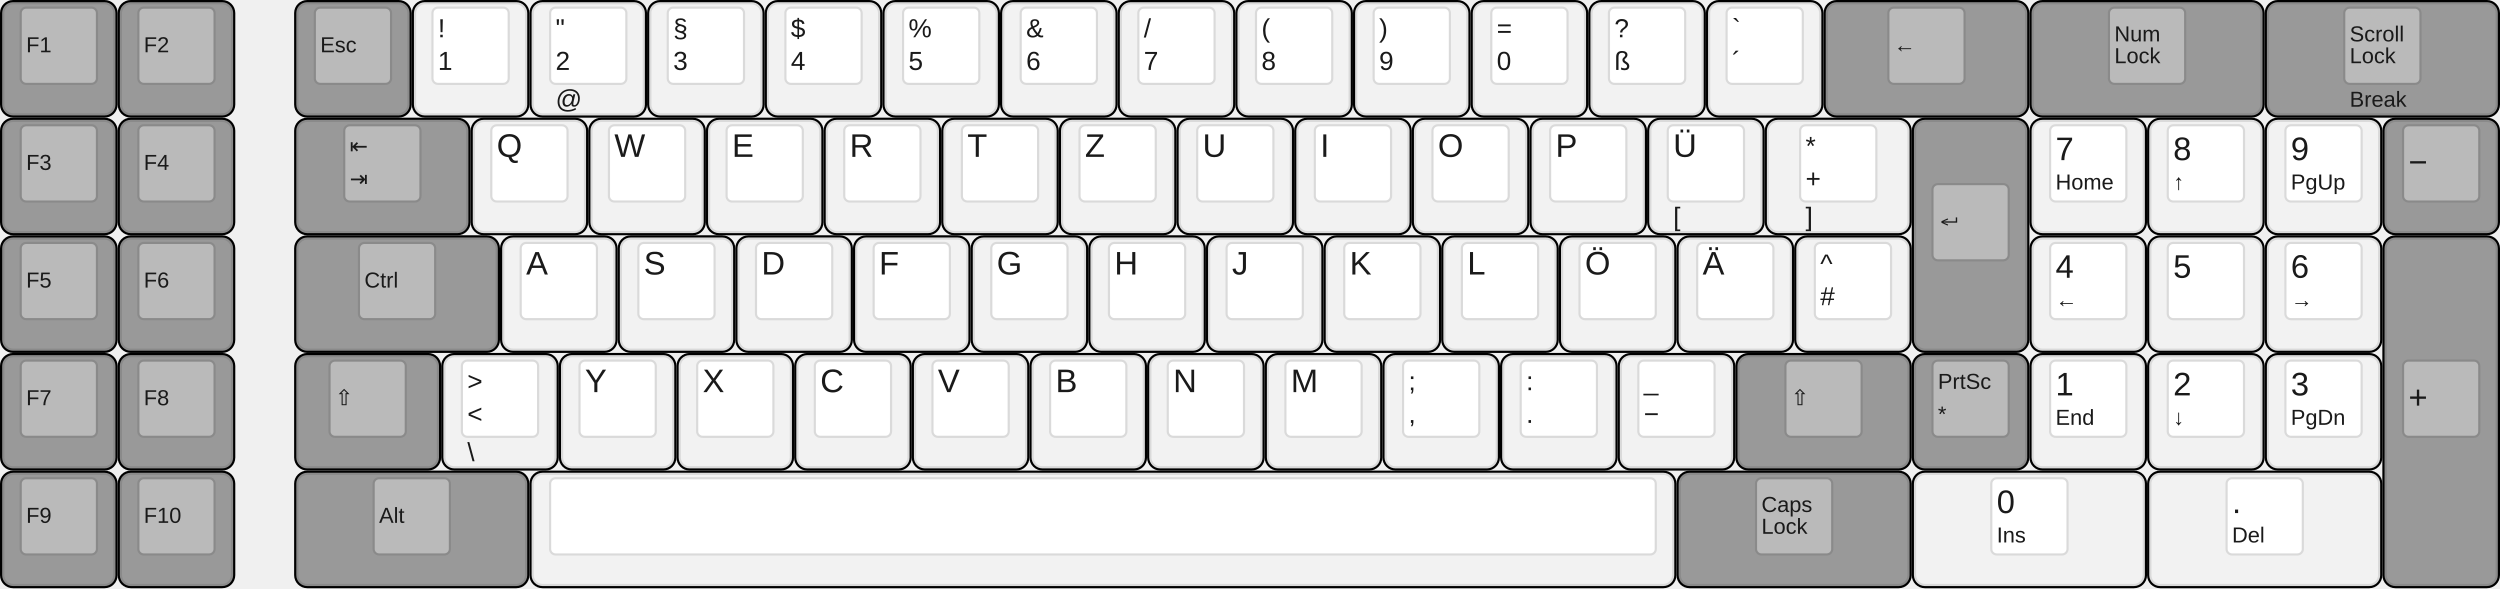
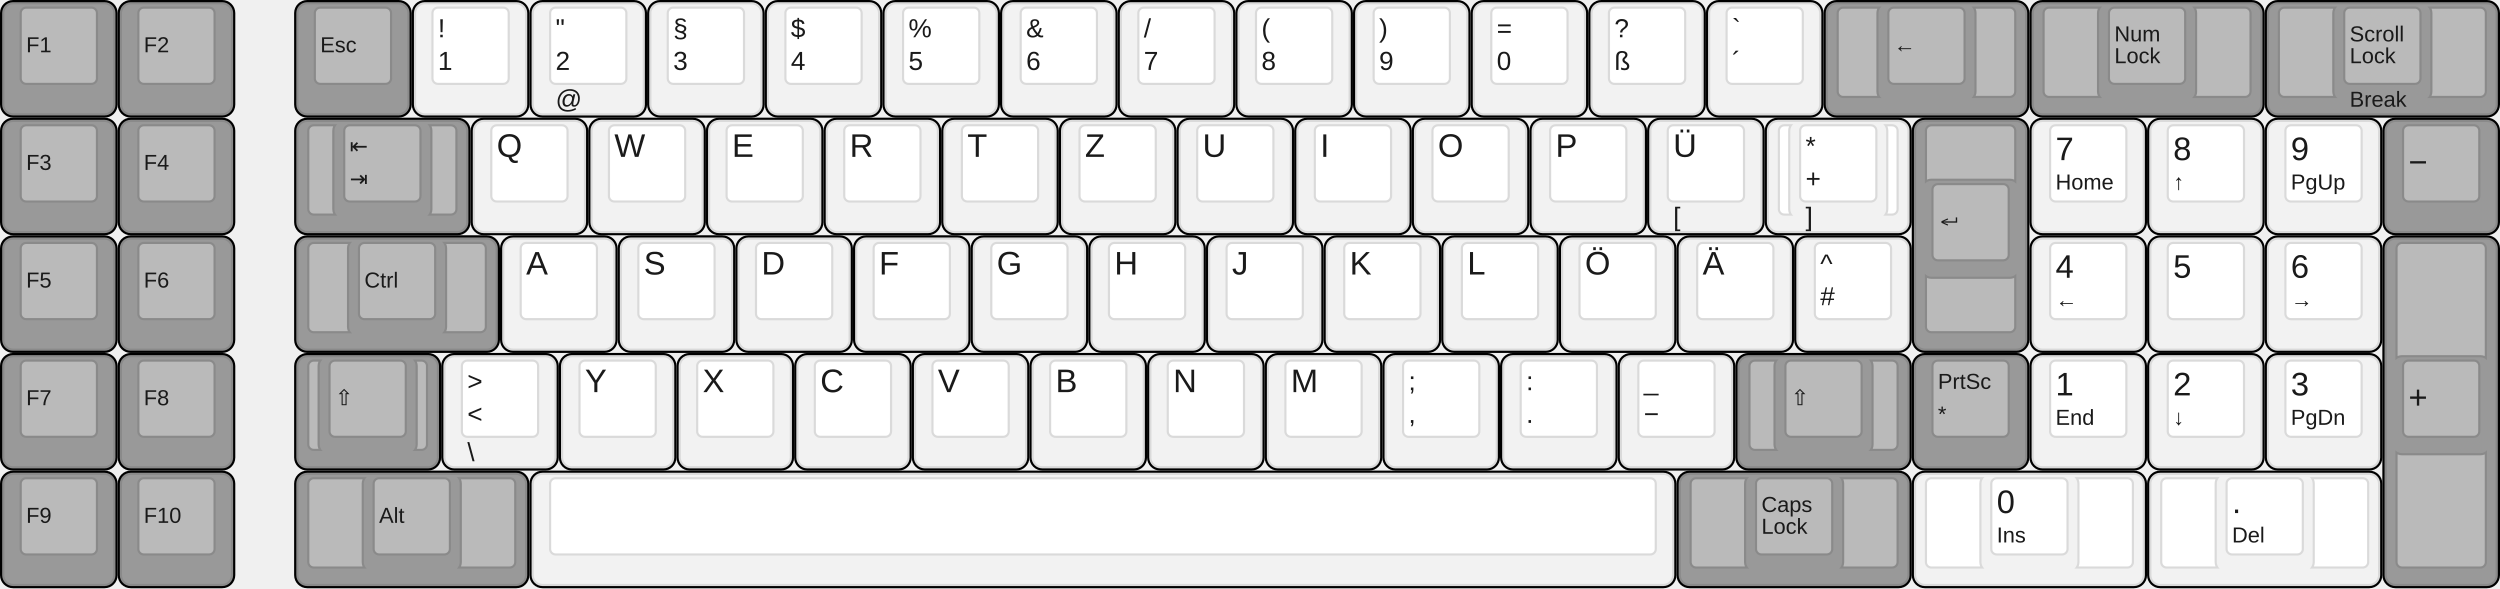
<svg xmlns="http://www.w3.org/2000/svg" xmlns:xlink="http://www.w3.org/1999/xlink" version="1.1" width="1147.5" height="270" viewBox="0 -270 1147.5 270">
  <defs>
    <g id="shape0">
      <path d="M 6 -54 C 2.686 -54 0 -51.314 0 -48 L 0 -6 C 0 -2.686 2.686 0 6 0 L 48 0 C 51.314 0 54 -2.686 54 -6 L 54 -48 C 54 -51.314 51.314 -54 48 -54 Z" fill="#000000" />
      <path d="M 6 -53 C 3.239 -53 1 -50.761 1 -48 L 1 -6 C 1 -3.239 3.239 -1 6 -1 L 48 -1 C 50.761 -1 53 -3.239 53 -6 L 53 -48 C 53 -50.761 50.761 -53 48 -53 Z" fill="#8a8a8a" />
      <path d="M 6 -52 C 3.791 -52 2 -50.209 2 -48 L 2 -6 C 2 -3.791 3.791 -2 6 -2 L 48 -2 C 50.209 -2 52 -3.791 52 -6 L 52 -48 C 52 -50.209 50.209 -52 48 -52 Z" fill="#999999" />
      <path d="M 12 -51 C 10.343 -51 9 -49.657 9 -48 L 9 -18 C 9 -16.343 10.343 -15 12 -15 L 42 -15 C 43.657 -15 45 -16.343 45 -18 L 45 -48 C 45 -49.657 43.657 -51 42 -51 Z" fill="#8a8a8a" />
      <path d="M 12 -50 C 10.895 -50 10 -49.105 10 -48 L 10 -18 C 10 -16.895 10.895 -16 12 -16 L 42 -16 C 43.105 -16 44 -16.895 44 -18 L 44 -48 C 44 -49.105 43.105 -50 42 -50 Z" fill="#bababa" />
    </g>
    <g id="shape1">
      <path d="M 6 -54 C 2.686 -54 0 -51.314 0 -48 L 0 -6 C 0 -2.686 2.686 0 6 0 L 102 0 C 105.314 0 108 -2.686 108 -6 L 108 -48 C 108 -51.314 105.314 -54 102 -54 Z" fill="#000000" />
      <path d="M 6 -53 C 3.239 -53 1 -50.761 1 -48 L 1 -6 C 1 -3.239 3.239 -1 6 -1 L 102 -1 C 104.761 -1 107 -3.239 107 -6 L 107 -48 C 107 -50.761 104.761 -53 102 -53 Z" fill="#8a8a8a" />
      <path d="M 6 -52 C 3.791 -52 2 -50.209 2 -48 L 2 -6 C 2 -3.791 3.791 -2 6 -2 L 102 -2 C 104.209 -2 106 -3.791 106 -6 L 106 -48 C 106 -50.209 104.209 -52 102 -52 Z" fill="#999999" />
-       <path d="M 39 -51 C 37.343 -51 36 -49.657 36 -48 L 36 -18 C 36 -16.343 37.343 -15 39 -15 L 69 -15 C 70.657 -15 72 -16.343 72 -18 L 72 -48 C 72 -49.657 70.657 -51 69 -51 Z" fill="#8a8a8a" />
-       <path d="M 39 -50 C 37.895 -50 37 -49.105 37 -48 L 37 -18 C 37 -16.895 37.895 -16 39 -16 L 69 -16 C 70.105 -16 71 -16.895 71 -18 L 71 -48 C 71 -49.105 70.105 -50 69 -50 Z" fill="#bababa" />
+       <path d="M 39 -51 C 37.343 -51 36 -49.657 36 -48 L 36 -18 C 36 -16.343 37.343 -15 39 -15 L 69 -15 C 70.657 -15 72 -16.343 72 -18 L 72 -48 C 72 -49.657 70.657 -51 69 -51 Z M 9 -51 C 7.343 -51 6 -49.657 6 -48 L 6 -12 C 6 -10.343 7.343 -9 9 -9 L 33.354 -9 C 32.524 -9.733 32 -10.805 32 -12 L 32 -48 C 32 -49.195 32.524 -50.267 33.354 -51 Z M 74.646 -51 C 75.476 -50.267 76 -49.195 76 -48 L 76 -12 C 76 -10.805 75.476 -9.733 74.646 -9 L 99 -9 C 100.657 -9 102 -10.343 102 -12 L 102 -48 C 102 -49.657 100.657 -51 99 -51 Z" fill="#8a8a8a" />
+       <path d="M 39 -50 C 37.895 -50 37 -49.105 37 -48 L 37 -18 C 37 -16.895 37.895 -16 39 -16 L 69 -16 C 70.105 -16 71 -16.895 71 -18 L 71 -48 C 71 -49.105 70.105 -50 69 -50 Z M 9 -50 C 7.895 -50 7 -49.105 7 -48 L 7 -12 C 7 -10.895 7.895 -10 9 -10 L 31.416 -10 C 31.148 -10.612 31 -11.289 31 -12 L 31 -48 C 31 -48.711 31.148 -49.388 31.416 -50 Z M 76.584 -50 C 76.852 -49.388 77 -48.711 77 -48 L 77 -12 C 77 -11.289 76.852 -10.612 76.584 -10 L 99 -10 C 100.105 -10 101 -10.895 101 -12 L 101 -48 C 101 -49.105 100.105 -50 99 -50 Z" fill="#bababa" />
    </g>
    <g id="shape2">
      <path d="M 6 -54 C 2.686 -54 0 -51.314 0 -48 L 0 -6 C 0 -2.686 2.686 0 6 0 L 520.5 0 C 523.814 0 526.5 -2.686 526.5 -6 L 526.5 -48 C 526.5 -51.314 523.814 -54 520.5 -54 Z" fill="#000000" />
      <path d="M 6 -53 C 3.239 -53 1 -50.761 1 -48 L 1 -6 C 1 -3.239 3.239 -1 6 -1 L 520.5 -1 C 523.261 -1 525.5 -3.239 525.5 -6 L 525.5 -48 C 525.5 -50.761 523.261 -53 520.5 -53 Z" fill="#dadada" />
      <path d="M 6 -52 C 3.791 -52 2 -50.209 2 -48 L 2 -6 C 2 -3.791 3.791 -2 6 -2 L 520.5 -2 C 522.709 -2 524.5 -3.791 524.5 -6 L 524.5 -48 C 524.5 -50.209 522.709 -52 520.5 -52 Z" fill="#f2f2f2" />
      <path d="M 12 -51 C 10.343 -51 9 -49.657 9 -48 L 9 -18 C 9 -16.343 10.343 -15 12 -15 L 514.5 -15 C 516.157 -15 517.5 -16.343 517.5 -18 L 517.5 -48 C 517.5 -49.657 516.157 -51 514.5 -51 Z" fill="#dadada" />
      <path d="M 12 -50 C 10.895 -50 10 -49.105 10 -48 L 10 -18 C 10 -16.895 10.895 -16 12 -16 L 514.5 -16 C 515.605 -16 516.5 -16.895 516.5 -18 L 516.5 -48 C 516.5 -49.105 515.605 -50 514.5 -50 Z" fill="#ffffff" />
    </g>
    <g id="shape3">
      <path d="M 6 -54 C 2.686 -54 0 -51.314 0 -48 L 0 -6 C 0 -2.686 2.686 0 6 0 L 102 0 C 105.314 0 108 -2.686 108 -6 L 108 -48 C 108 -51.314 105.314 -54 102 -54 Z" fill="#000000" />
      <path d="M 6 -53 C 3.239 -53 1 -50.761 1 -48 L 1 -6 C 1 -3.239 3.239 -1 6 -1 L 102 -1 C 104.761 -1 107 -3.239 107 -6 L 107 -48 C 107 -50.761 104.761 -53 102 -53 Z" fill="#dadada" />
      <path d="M 6 -52 C 3.791 -52 2 -50.209 2 -48 L 2 -6 C 2 -3.791 3.791 -2 6 -2 L 102 -2 C 104.209 -2 106 -3.791 106 -6 L 106 -48 C 106 -50.209 104.209 -52 102 -52 Z" fill="#f2f2f2" />
-       <path d="M 39 -51 C 37.343 -51 36 -49.657 36 -48 L 36 -18 C 36 -16.343 37.343 -15 39 -15 L 69 -15 C 70.657 -15 72 -16.343 72 -18 L 72 -48 C 72 -49.657 70.657 -51 69 -51 Z" fill="#dadada" />
-       <path d="M 39 -50 C 37.895 -50 37 -49.105 37 -48 L 37 -18 C 37 -16.895 37.895 -16 39 -16 L 69 -16 C 70.105 -16 71 -16.895 71 -18 L 71 -48 C 71 -49.105 70.105 -50 69 -50 Z" fill="#ffffff" />
+       <path d="M 39 -51 C 37.343 -51 36 -49.657 36 -48 L 36 -18 C 36 -16.343 37.343 -15 39 -15 L 69 -15 C 70.657 -15 72 -16.343 72 -18 L 72 -48 C 72 -49.657 70.657 -51 69 -51 Z M 9 -51 C 7.343 -51 6 -49.657 6 -48 L 6 -12 C 6 -10.343 7.343 -9 9 -9 L 33.354 -9 C 32.524 -9.733 32 -10.805 32 -12 L 32 -48 C 32 -49.195 32.524 -50.267 33.354 -51 Z M 74.646 -51 C 75.476 -50.267 76 -49.195 76 -48 L 76 -12 C 76 -10.805 75.476 -9.733 74.646 -9 L 99 -9 C 100.657 -9 102 -10.343 102 -12 L 102 -48 C 102 -49.657 100.657 -51 99 -51 Z" fill="#dadada" />
+       <path d="M 39 -50 C 37.895 -50 37 -49.105 37 -48 L 37 -18 C 37 -16.895 37.895 -16 39 -16 L 69 -16 C 70.105 -16 71 -16.895 71 -18 L 71 -48 C 71 -49.105 70.105 -50 69 -50 Z M 9 -50 C 7.895 -50 7 -49.105 7 -48 L 7 -12 C 7 -10.895 7.895 -10 9 -10 L 31.416 -10 C 31.148 -10.612 31 -11.289 31 -12 L 31 -48 C 31 -48.711 31.148 -49.388 31.416 -50 Z M 76.584 -50 C 76.852 -49.388 77 -48.711 77 -48 L 77 -12 C 77 -11.289 76.852 -10.612 76.584 -10 L 99 -10 C 100.105 -10 101 -10.895 101 -12 L 101 -48 C 101 -49.105 100.105 -50 99 -50 Z" fill="#ffffff" />
    </g>
    <g id="shape4">
      <path d="M 6 -162 C 2.686 -162 0 -159.314 0 -156 L 0 -6 C 0 -2.686 2.686 0 6 0 L 48 0 C 51.314 0 54 -2.686 54 -6 L 54 -156 C 54 -159.314 51.314 -162 48 -162 Z" fill="#000000" />
      <path d="M 6 -161 C 3.239 -161 1 -158.761 1 -156 L 1 -6 C 1 -3.239 3.239 -1 6 -1 L 48 -1 C 50.761 -1 53 -3.239 53 -6 L 53 -156 C 53 -158.761 50.761 -161 48 -161 Z" fill="#8a8a8a" />
      <path d="M 6 -160 C 3.791 -160 2 -158.209 2 -156 L 2 -6 C 2 -3.791 3.791 -2 6 -2 L 48 -2 C 50.209 -2 52 -3.791 52 -6 L 52 -156 C 52 -158.209 50.209 -160 48 -160 Z" fill="#999999" />
-       <path d="M 12 -105 C 10.343 -105 9 -103.657 9 -102 L 9 -72 C 9 -70.343 10.343 -69 12 -69 L 42 -69 C 43.657 -69 45 -70.343 45 -72 L 45 -102 C 45 -103.657 43.657 -105 42 -105 Z" fill="#8a8a8a" />
-       <path d="M 12 -104 C 10.895 -104 10 -103.105 10 -102 L 10 -72 C 10 -70.895 10.895 -70 12 -70 L 42 -70 C 43.105 -70 44 -70.895 44 -72 L 44 -102 C 44 -103.105 43.105 -104 42 -104 Z" fill="#bababa" />
+       <path d="M 9 -159 C 7.343 -159 6 -157.657 6 -156 L 6 -104.646 L 6 -104.646 C 6.733 -105.476 7.805 -106 9 -106 L 45 -106 C 46.195 -106 47.267 -105.476 48 -104.646 L 48 -104.646 L 48 -156 C 48 -157.657 46.657 -159 45 -159 Z M 6 -104.646 L 6 -104.646 C 6 -104.646 6 -104.646 6 -104.646 L 6 -104.646 L 6 -104.646 Z M 12 -105 C 10.343 -105 9 -103.657 9 -102 L 9 -72 C 9 -70.343 10.343 -69 12 -69 L 42 -69 C 43.657 -69 45 -70.343 45 -72 L 45 -102 C 45 -103.657 43.657 -105 42 -105 Z M 6 -63.354 L 6 -12 C 6 -10.343 7.343 -9 9 -9 L 45 -9 C 46.657 -9 48 -10.343 48 -12 L 48 -63.354 L 48 -63.354 C 47.267 -62.524 46.195 -62 45 -62 L 9 -62 C 7.805 -62 6.733 -62.524 6 -63.354 Z" fill="#8a8a8a" />
+       <path d="M 9 -158 C 7.895 -158 7 -157.105 7 -156 L 7 -106.584 L 7 -106.584 C 7.612 -106.852 8.289 -107 9 -107 L 45 -107 C 45.711 -107 46.388 -106.852 47 -106.584 L 47 -106.584 L 47 -156 C 47 -157.105 46.105 -158 45 -158 Z M 7 -106.584 L 7 -106.584 C 7 -106.584 7 -106.584 7 -106.584 L 7 -106.584 L 7 -106.584 Z M 12 -104 C 10.895 -104 10 -103.105 10 -102 L 10 -72 C 10 -70.895 10.895 -70 12 -70 L 42 -70 C 43.105 -70 44 -70.895 44 -72 L 44 -102 C 44 -103.105 43.105 -104 42 -104 Z M 7 -61.416 L 7 -12 C 7 -10.895 7.895 -10 9 -10 L 45 -10 C 46.105 -10 47 -10.895 47 -12 L 47 -61.416 L 47 -61.416 C 46.388 -61.148 45.711 -61 45 -61 L 9 -61 C 8.289 -61 7.612 -61.148 7 -61.416 Z" fill="#bababa" />
    </g>
    <g id="shape5">
      <path d="M 6 -54 C 2.686 -54 0 -51.314 0 -48 L 0 -6 C 0 -2.686 2.686 0 6 0 L 61.5 0 C 64.814 0 67.5 -2.686 67.5 -6 L 67.5 -48 C 67.5 -51.314 64.814 -54 61.5 -54 Z" fill="#000000" />
      <path d="M 6 -53 C 3.239 -53 1 -50.761 1 -48 L 1 -6 C 1 -3.239 3.239 -1 6 -1 L 61.5 -1 C 64.261 -1 66.5 -3.239 66.5 -6 L 66.5 -48 C 66.5 -50.761 64.261 -53 61.5 -53 Z" fill="#8a8a8a" />
      <path d="M 6 -52 C 3.791 -52 2 -50.209 2 -48 L 2 -6 C 2 -3.791 3.791 -2 6 -2 L 61.5 -2 C 63.709 -2 65.5 -3.791 65.5 -6 L 65.5 -48 C 65.5 -50.209 63.709 -52 61.5 -52 Z" fill="#999999" />
-       <path d="M 18.75 -51 C 17.093 -51 15.75 -49.657 15.75 -48 L 15.75 -18 C 15.75 -16.343 17.093 -15 18.75 -15 L 48.75 -15 C 50.407 -15 51.75 -16.343 51.75 -18 L 51.75 -48 C 51.75 -49.657 50.407 -51 48.75 -51 Z" fill="#8a8a8a" />
-       <path d="M 18.75 -50 C 17.645 -50 16.75 -49.105 16.75 -48 L 16.75 -18 C 16.75 -16.895 17.645 -16 18.75 -16 L 48.75 -16 C 49.855 -16 50.75 -16.895 50.75 -18 L 50.75 -48 C 50.75 -49.105 49.855 -50 48.75 -50 Z" fill="#bababa" />
+       <path d="M 18.75 -51 C 17.093 -51 15.75 -49.657 15.75 -48 L 15.75 -18 C 15.75 -16.343 17.093 -15 18.75 -15 L 48.75 -15 C 50.407 -15 51.75 -16.343 51.75 -18 L 51.75 -48 C 51.75 -49.657 50.407 -51 48.75 -51 Z M 9 -51 C 7.343 -51 6 -49.657 6 -48 L 6 -12 C 6 -10.343 7.343 -9 9 -9 L 13.104 -9 C 12.274 -9.733 11.75 -10.805 11.75 -12 L 11.75 -48 C 11.75 -49.195 12.274 -50.267 13.104 -51 Z M 54.396 -51 C 55.226 -50.267 55.75 -49.195 55.75 -48 L 55.75 -12 C 55.75 -10.805 55.226 -9.733 54.396 -9 L 58.5 -9 C 60.157 -9 61.5 -10.343 61.5 -12 L 61.5 -48 C 61.5 -49.657 60.157 -51 58.5 -51 Z" fill="#8a8a8a" />
+       <path d="M 18.75 -50 C 17.645 -50 16.75 -49.105 16.75 -48 L 16.75 -18 C 16.75 -16.895 17.645 -16 18.75 -16 L 48.75 -16 C 49.855 -16 50.75 -16.895 50.75 -18 L 50.75 -48 C 50.75 -49.105 49.855 -50 48.75 -50 Z M 9 -50 C 7.895 -50 7 -49.105 7 -48 L 7 -12 C 7 -10.895 7.895 -10 9 -10 L 11.166 -10 C 10.898 -10.612 10.75 -11.289 10.75 -12 L 10.75 -48 C 10.75 -48.711 10.898 -49.388 11.166 -50 Z M 56.334 -50 C 56.602 -49.388 56.75 -48.711 56.75 -48 L 56.75 -12 C 56.75 -11.289 56.602 -10.612 56.334 -10 L 58.5 -10 C 59.605 -10 60.5 -10.895 60.5 -12 L 60.5 -48 C 60.5 -49.105 59.605 -50 58.5 -50 Z" fill="#bababa" />
    </g>
    <g id="shape6">
      <path d="M 6 -54 C 2.686 -54 0 -51.314 0 -48 L 0 -6 C 0 -2.686 2.686 0 6 0 L 48 0 C 51.314 0 54 -2.686 54 -6 L 54 -48 C 54 -51.314 51.314 -54 48 -54 Z" fill="#000000" />
      <path d="M 6 -53 C 3.239 -53 1 -50.761 1 -48 L 1 -6 C 1 -3.239 3.239 -1 6 -1 L 48 -1 C 50.761 -1 53 -3.239 53 -6 L 53 -48 C 53 -50.761 50.761 -53 48 -53 Z" fill="#dadada" />
      <path d="M 6 -52 C 3.791 -52 2 -50.209 2 -48 L 2 -6 C 2 -3.791 3.791 -2 6 -2 L 48 -2 C 50.209 -2 52 -3.791 52 -6 L 52 -48 C 52 -50.209 50.209 -52 48 -52 Z" fill="#f2f2f2" />
      <path d="M 12 -51 C 10.343 -51 9 -49.657 9 -48 L 9 -18 C 9 -16.343 10.343 -15 12 -15 L 42 -15 C 43.657 -15 45 -16.343 45 -18 L 45 -48 C 45 -49.657 43.657 -51 42 -51 Z" fill="#dadada" />
      <path d="M 12 -50 C 10.895 -50 10 -49.105 10 -48 L 10 -18 C 10 -16.895 10.895 -16 12 -16 L 42 -16 C 43.105 -16 44 -16.895 44 -18 L 44 -48 C 44 -49.105 43.105 -50 42 -50 Z" fill="#ffffff" />
    </g>
    <g id="shape7">
      <path d="M 6 -54 C 2.686 -54 0 -51.314 0 -48 L 0 -6 C 0 -2.686 2.686 0 6 0 L 75 0 C 78.314 0 81 -2.686 81 -6 L 81 -48 C 81 -51.314 78.314 -54 75 -54 Z" fill="#000000" />
      <path d="M 6 -53 C 3.239 -53 1 -50.761 1 -48 L 1 -6 C 1 -3.239 3.239 -1 6 -1 L 75 -1 C 77.761 -1 80 -3.239 80 -6 L 80 -48 C 80 -50.761 77.761 -53 75 -53 Z" fill="#8a8a8a" />
      <path d="M 6 -52 C 3.791 -52 2 -50.209 2 -48 L 2 -6 C 2 -3.791 3.791 -2 6 -2 L 75 -2 C 77.209 -2 79 -3.791 79 -6 L 79 -48 C 79 -50.209 77.209 -52 75 -52 Z" fill="#999999" />
-       <path d="M 25.5 -51 C 23.843 -51 22.5 -49.657 22.5 -48 L 22.5 -18 C 22.5 -16.343 23.843 -15 25.5 -15 L 55.5 -15 C 57.157 -15 58.5 -16.343 58.5 -18 L 58.5 -48 C 58.5 -49.657 57.157 -51 55.5 -51 Z" fill="#8a8a8a" />
-       <path d="M 25.5 -50 C 24.395 -50 23.5 -49.105 23.5 -48 L 23.5 -18 C 23.5 -16.895 24.395 -16 25.5 -16 L 55.5 -16 C 56.605 -16 57.5 -16.895 57.5 -18 L 57.5 -48 C 57.5 -49.105 56.605 -50 55.5 -50 Z" fill="#bababa" />
+       <path d="M 25.5 -51 C 23.843 -51 22.5 -49.657 22.5 -48 L 22.5 -18 C 22.5 -16.343 23.843 -15 25.5 -15 L 55.5 -15 C 57.157 -15 58.5 -16.343 58.5 -18 L 58.5 -48 C 58.5 -49.657 57.157 -51 55.5 -51 Z M 9 -51 C 7.343 -51 6 -49.657 6 -48 L 6 -12 C 6 -10.343 7.343 -9 9 -9 L 19.854 -9 C 19.024 -9.733 18.5 -10.805 18.5 -12 L 18.5 -48 C 18.5 -49.195 19.024 -50.267 19.854 -51 Z M 61.146 -51 C 61.976 -50.267 62.5 -49.195 62.5 -48 L 62.5 -12 C 62.5 -10.805 61.976 -9.733 61.146 -9 L 72 -9 C 73.657 -9 75 -10.343 75 -12 L 75 -48 C 75 -49.657 73.657 -51 72 -51 Z" fill="#8a8a8a" />
+       <path d="M 25.5 -50 C 24.395 -50 23.5 -49.105 23.5 -48 L 23.5 -18 C 23.5 -16.895 24.395 -16 25.5 -16 L 55.5 -16 C 56.605 -16 57.5 -16.895 57.5 -18 L 57.5 -48 C 57.5 -49.105 56.605 -50 55.5 -50 Z M 9 -50 C 7.895 -50 7 -49.105 7 -48 L 7 -12 C 7 -10.895 7.895 -10 9 -10 L 17.916 -10 C 17.648 -10.612 17.5 -11.289 17.5 -12 L 17.5 -48 C 17.5 -48.711 17.648 -49.388 17.916 -50 Z M 63.084 -50 C 63.352 -49.388 63.5 -48.711 63.5 -48 L 63.5 -12 C 63.5 -11.289 63.352 -10.612 63.084 -10 L 72 -10 C 73.105 -10 74 -10.895 74 -12 L 74 -48 C 74 -49.105 73.105 -50 72 -50 Z" fill="#bababa" />
    </g>
    <g id="shape8">
      <path d="M 6 -54 C 2.686 -54 0 -51.314 0 -48 L 0 -6 C 0 -2.686 2.686 0 6 0 L 88.5 0 C 91.814 0 94.5 -2.686 94.5 -6 L 94.5 -48 C 94.5 -51.314 91.814 -54 88.5 -54 Z" fill="#000000" />
      <path d="M 6 -53 C 3.239 -53 1 -50.761 1 -48 L 1 -6 C 1 -3.239 3.239 -1 6 -1 L 88.5 -1 C 91.261 -1 93.5 -3.239 93.5 -6 L 93.5 -48 C 93.5 -50.761 91.261 -53 88.5 -53 Z" fill="#8a8a8a" />
      <path d="M 6 -52 C 3.791 -52 2 -50.209 2 -48 L 2 -6 C 2 -3.791 3.791 -2 6 -2 L 88.5 -2 C 90.709 -2 92.5 -3.791 92.5 -6 L 92.5 -48 C 92.5 -50.209 90.709 -52 88.5 -52 Z" fill="#999999" />
-       <path d="M 32.25 -51 C 30.593 -51 29.25 -49.657 29.25 -48 L 29.25 -18 C 29.25 -16.343 30.593 -15 32.25 -15 L 62.25 -15 C 63.907 -15 65.25 -16.343 65.25 -18 L 65.25 -48 C 65.25 -49.657 63.907 -51 62.25 -51 Z" fill="#8a8a8a" />
-       <path d="M 32.25 -50 C 31.145 -50 30.25 -49.105 30.25 -48 L 30.25 -18 C 30.25 -16.895 31.145 -16 32.25 -16 L 62.25 -16 C 63.355 -16 64.25 -16.895 64.25 -18 L 64.25 -48 C 64.25 -49.105 63.355 -50 62.25 -50 Z" fill="#bababa" />
+       <path d="M 32.25 -51 C 30.593 -51 29.25 -49.657 29.25 -48 L 29.25 -18 C 29.25 -16.343 30.593 -15 32.25 -15 L 62.25 -15 C 63.907 -15 65.25 -16.343 65.25 -18 L 65.25 -48 C 65.25 -49.657 63.907 -51 62.25 -51 Z M 9 -51 C 7.343 -51 6 -49.657 6 -48 L 6 -12 C 6 -10.343 7.343 -9 9 -9 L 26.604 -9 C 25.774 -9.733 25.25 -10.805 25.25 -12 L 25.25 -48 C 25.25 -49.195 25.774 -50.267 26.604 -51 Z M 67.896 -51 C 68.726 -50.267 69.25 -49.195 69.25 -48 L 69.25 -12 C 69.25 -10.805 68.726 -9.733 67.896 -9 L 85.5 -9 C 87.157 -9 88.5 -10.343 88.5 -12 L 88.5 -48 C 88.5 -49.657 87.157 -51 85.5 -51 Z" fill="#8a8a8a" />
+       <path d="M 32.25 -50 C 31.145 -50 30.25 -49.105 30.25 -48 L 30.25 -18 C 30.25 -16.895 31.145 -16 32.25 -16 L 62.25 -16 C 63.355 -16 64.25 -16.895 64.25 -18 L 64.25 -48 C 64.25 -49.105 63.355 -50 62.25 -50 Z M 9 -50 C 7.895 -50 7 -49.105 7 -48 L 7 -12 C 7 -10.895 7.895 -10 9 -10 L 24.666 -10 C 24.398 -10.612 24.25 -11.289 24.25 -12 L 24.25 -48 C 24.25 -48.711 24.398 -49.388 24.666 -50 Z M 69.834 -50 C 70.102 -49.388 70.25 -48.711 70.25 -48 L 70.25 -12 C 70.25 -11.289 70.102 -10.612 69.834 -10 L 85.5 -10 C 86.605 -10 87.5 -10.895 87.5 -12 L 87.5 -48 C 87.5 -49.105 86.605 -50 85.5 -50 Z" fill="#bababa" />
    </g>
    <g id="shape9">
      <path d="M 6 -108 C 2.686 -108 0 -105.314 0 -102 L 0 -6 C 0 -2.686 2.686 0 6 0 L 48 0 C 51.314 0 54 -2.686 54 -6 L 54 -102 C 54 -105.314 51.314 -108 48 -108 Z" fill="#000000" />
      <path d="M 6 -107 C 3.239 -107 1 -104.761 1 -102 L 1 -6 C 1 -3.239 3.239 -1 6 -1 L 48 -1 C 50.761 -1 53 -3.239 53 -6 L 53 -102 C 53 -104.761 50.761 -107 48 -107 Z" fill="#8a8a8a" />
      <path d="M 6 -106 C 3.791 -106 2 -104.209 2 -102 L 2 -6 C 2 -3.791 3.791 -2 6 -2 L 48 -2 C 50.209 -2 52 -3.791 52 -6 L 52 -102 C 52 -104.209 50.209 -106 48 -106 Z" fill="#999999" />
-       <path d="M 12 -78 C 10.343 -78 9 -76.657 9 -75 L 9 -45 C 9 -43.343 10.343 -42 12 -42 L 42 -42 C 43.657 -42 45 -43.343 45 -45 L 45 -75 C 45 -76.657 43.657 -78 42 -78 Z" fill="#8a8a8a" />
-       <path d="M 12 -77 C 10.895 -77 10 -76.105 10 -75 L 10 -45 C 10 -43.895 10.895 -43 12 -43 L 42 -43 C 43.105 -43 44 -43.895 44 -45 L 44 -75 C 44 -76.105 43.105 -77 42 -77 Z" fill="#bababa" />
+       <path d="M 9 -105 C 7.343 -105 6 -103.657 6 -102 L 6 -77.646 L 6 -77.646 C 6.733 -78.476 7.805 -79 9 -79 L 45 -79 C 46.195 -79 47.267 -78.476 48 -77.646 L 48 -77.646 L 48 -102 C 48 -103.657 46.657 -105 45 -105 Z M 6 -77.646 L 6 -77.646 C 6 -77.646 6 -77.646 6 -77.646 L 6 -77.646 L 6 -77.646 Z M 12 -78 C 10.343 -78 9 -76.657 9 -75 L 9 -45 C 9 -43.343 10.343 -42 12 -42 L 42 -42 C 43.657 -42 45 -43.343 45 -45 L 45 -75 C 45 -76.657 43.657 -78 42 -78 Z M 6 -36.354 L 6 -12 C 6 -10.343 7.343 -9 9 -9 L 45 -9 C 46.657 -9 48 -10.343 48 -12 L 48 -36.354 L 48 -36.354 C 47.267 -35.524 46.195 -35 45 -35 L 9 -35 C 7.805 -35 6.733 -35.524 6 -36.354 Z" fill="#8a8a8a" />
+       <path d="M 9 -104 C 7.895 -104 7 -103.105 7 -102 L 7 -79.584 L 7 -79.584 C 7.612 -79.852 8.289 -80 9 -80 L 45 -80 C 45.711 -80 46.388 -79.852 47 -79.584 L 47 -79.584 L 47 -102 C 47 -103.105 46.105 -104 45 -104 Z M 7 -79.584 L 7 -79.584 C 7 -79.584 7 -79.584 7 -79.584 L 7 -79.584 L 7 -79.584 Z M 12 -77 C 10.895 -77 10 -76.105 10 -75 L 10 -45 C 10 -43.895 10.895 -43 12 -43 L 42 -43 C 43.105 -43 44 -43.895 44 -45 L 44 -75 C 44 -76.105 43.105 -77 42 -77 Z M 7 -34.416 L 7 -12 C 7 -10.895 7.895 -10 9 -10 L 45 -10 C 46.105 -10 47 -10.895 47 -12 L 47 -34.416 L 47 -34.416 C 46.388 -34.148 45.711 -34 45 -34 L 9 -34 C 8.289 -34 7.612 -34.148 7 -34.416 Z" fill="#bababa" />
    </g>
    <g id="shape10">
      <path d="M 6 -54 C 2.686 -54 0 -51.314 0 -48 L 0 -6 C 0 -2.686 2.686 0 6 0 L 61.5 0 C 64.814 0 67.5 -2.686 67.5 -6 L 67.5 -48 C 67.5 -51.314 64.814 -54 61.5 -54 Z" fill="#000000" />
      <path d="M 6 -53 C 3.239 -53 1 -50.761 1 -48 L 1 -6 C 1 -3.239 3.239 -1 6 -1 L 61.5 -1 C 64.261 -1 66.5 -3.239 66.5 -6 L 66.5 -48 C 66.5 -50.761 64.261 -53 61.5 -53 Z" fill="#dadada" />
      <path d="M 6 -52 C 3.791 -52 2 -50.209 2 -48 L 2 -6 C 2 -3.791 3.791 -2 6 -2 L 61.5 -2 C 63.709 -2 65.5 -3.791 65.5 -6 L 65.5 -48 C 65.5 -50.209 63.709 -52 61.5 -52 Z" fill="#f2f2f2" />
-       <path d="M 18.75 -51 C 17.093 -51 15.75 -49.657 15.75 -48 L 15.75 -18 C 15.75 -16.343 17.093 -15 18.75 -15 L 48.75 -15 C 50.407 -15 51.75 -16.343 51.75 -18 L 51.75 -48 C 51.75 -49.657 50.407 -51 48.75 -51 Z" fill="#dadada" />
-       <path d="M 18.75 -50 C 17.645 -50 16.75 -49.105 16.75 -48 L 16.75 -18 C 16.75 -16.895 17.645 -16 18.75 -16 L 48.75 -16 C 49.855 -16 50.75 -16.895 50.75 -18 L 50.75 -48 C 50.75 -49.105 49.855 -50 48.75 -50 Z" fill="#ffffff" />
+       <path d="M 18.75 -51 C 17.093 -51 15.75 -49.657 15.75 -48 L 15.75 -18 C 15.75 -16.343 17.093 -15 18.75 -15 L 48.75 -15 C 50.407 -15 51.75 -16.343 51.75 -18 L 51.75 -48 C 51.75 -49.657 50.407 -51 48.75 -51 Z M 9 -51 C 7.343 -51 6 -49.657 6 -48 L 6 -12 C 6 -10.343 7.343 -9 9 -9 L 13.104 -9 C 12.274 -9.733 11.75 -10.805 11.75 -12 L 11.75 -48 C 11.75 -49.195 12.274 -50.267 13.104 -51 Z M 54.396 -51 C 55.226 -50.267 55.75 -49.195 55.75 -48 L 55.75 -12 C 55.75 -10.805 55.226 -9.733 54.396 -9 L 58.5 -9 C 60.157 -9 61.5 -10.343 61.5 -12 L 61.5 -48 C 61.5 -49.657 60.157 -51 58.5 -51 Z" fill="#dadada" />
+       <path d="M 18.75 -50 C 17.645 -50 16.75 -49.105 16.75 -48 L 16.75 -18 C 16.75 -16.895 17.645 -16 18.75 -16 L 48.75 -16 C 49.855 -16 50.75 -16.895 50.75 -18 L 50.75 -48 C 50.75 -49.105 49.855 -50 48.75 -50 Z M 9 -50 C 7.895 -50 7 -49.105 7 -48 L 7 -12 C 7 -10.895 7.895 -10 9 -10 L 11.166 -10 C 10.898 -10.612 10.75 -11.289 10.75 -12 L 10.75 -48 C 10.75 -48.711 10.898 -49.388 11.166 -50 Z M 56.334 -50 C 56.602 -49.388 56.75 -48.711 56.75 -48 L 56.75 -12 C 56.75 -11.289 56.602 -10.612 56.334 -10 L 58.5 -10 C 59.605 -10 60.5 -10.895 60.5 -12 L 60.5 -48 C 60.5 -49.105 59.605 -50 58.5 -50 Z" fill="#ffffff" />
    </g>
  </defs>
  <g class="keyboard">
    <g class="key">
      <use xlink:href="#shape0" transform="translate(0 0)" />
      <text x="12" y="-30" text-anchor="start" font-family="Arial" font-size="10" fill="#1a1a1a">F9</text>
    </g>
    <g class="key">
      <use xlink:href="#shape0" transform="translate(54 0)" />
      <text x="66" y="-30" text-anchor="start" font-family="Arial" font-size="10" fill="#1a1a1a">F10</text>
    </g>
    <g class="key">
      <use xlink:href="#shape1" transform="translate(135 0)" />
      <text x="174" y="-30" text-anchor="start" font-family="Arial" font-size="10" fill="#1a1a1a">Alt</text>
    </g>
    <g class="key">
      <use xlink:href="#shape2" transform="translate(243 0)" />
    </g>
    <g class="key">
      <use xlink:href="#shape1" transform="translate(769.5 0)" />
      <text x="808.5" y="-35" text-anchor="start" font-family="Arial" font-size="10" fill="#1a1a1a">Caps</text>
      <text x="808.5" y="-25" text-anchor="start" font-family="Arial" font-size="10" fill="#1a1a1a">Lock</text>
    </g>
    <g class="key">
      <use xlink:href="#shape3" transform="translate(877.5 0)" />
      <text x="916.5" y="-34.5" text-anchor="start" font-family="Arial" font-size="15" fill="#1a1a1a">0</text>
      <text x="916.5" y="-21" text-anchor="start" font-family="Arial" font-size="10" fill="#1a1a1a">Ins</text>
    </g>
    <g class="key">
      <use xlink:href="#shape3" transform="translate(985.5 0)" />
      <text x="1024.5" y="-34.5" text-anchor="start" font-family="Arial" font-size="15" fill="#1a1a1a">.</text>
      <text x="1024.5" y="-21" text-anchor="start" font-family="Arial" font-size="10" fill="#1a1a1a">Del</text>
    </g>
    <g class="key">
      <use xlink:href="#shape4" transform="translate(1093.5 0)" />
      <text x="1105.5" y="-82.5" text-anchor="start" font-family="Arial" font-size="15" fill="#1a1a1a">+</text>
    </g>
    <g class="key">
      <use xlink:href="#shape0" transform="translate(0 -54)" />
      <text x="12" y="-84" text-anchor="start" font-family="Arial" font-size="10" fill="#1a1a1a">F7</text>
    </g>
    <g class="key">
      <use xlink:href="#shape0" transform="translate(54 -54)" />
      <text x="66" y="-84" text-anchor="start" font-family="Arial" font-size="10" fill="#1a1a1a">F8</text>
    </g>
    <g class="key">
      <use xlink:href="#shape5" transform="translate(135 -54)" />
      <text x="153.75" y="-84" text-anchor="start" font-family="Arial" font-size="10" fill="#1a1a1a">⇧</text>
    </g>
    <g class="key">
      <use xlink:href="#shape6" transform="translate(202.5 -54)" />
      <text x="214.5" y="-75.9" text-anchor="start" font-family="Arial" font-size="12" fill="#1a1a1a">&lt;</text>
      <text x="214.5" y="-90.9" text-anchor="start" font-family="Arial" font-size="12" fill="#1a1a1a">&gt;</text>
      <text x="214.5" y="-58.4" text-anchor="start" font-family="Arial" font-size="12" fill="#1a1a1a">\</text>
    </g>
    <g class="key">
      <use xlink:href="#shape6" transform="translate(256.5 -54)" />
      <text x="268.5" y="-90" text-anchor="start" font-family="Arial" font-size="15" fill="#1a1a1a">Y</text>
    </g>
    <g class="key">
      <use xlink:href="#shape6" transform="translate(310.5 -54)" />
      <text x="322.5" y="-90" text-anchor="start" font-family="Arial" font-size="15" fill="#1a1a1a">X</text>
    </g>
    <g class="key">
      <use xlink:href="#shape6" transform="translate(364.5 -54)" />
      <text x="376.5" y="-90" text-anchor="start" font-family="Arial" font-size="15" fill="#1a1a1a">C</text>
    </g>
    <g class="key">
      <use xlink:href="#shape6" transform="translate(418.5 -54)" />
      <text x="430.5" y="-90" text-anchor="start" font-family="Arial" font-size="15" fill="#1a1a1a">V</text>
    </g>
    <g class="key">
      <use xlink:href="#shape6" transform="translate(472.5 -54)" />
      <text x="484.5" y="-90" text-anchor="start" font-family="Arial" font-size="15" fill="#1a1a1a">B</text>
    </g>
    <g class="key">
      <use xlink:href="#shape6" transform="translate(526.5 -54)" />
      <text x="538.5" y="-90" text-anchor="start" font-family="Arial" font-size="15" fill="#1a1a1a">N</text>
    </g>
    <g class="key">
      <use xlink:href="#shape6" transform="translate(580.5 -54)" />
      <text x="592.5" y="-90" text-anchor="start" font-family="Arial" font-size="15" fill="#1a1a1a">M</text>
    </g>
    <g class="key">
      <use xlink:href="#shape6" transform="translate(634.5 -54)" />
      <text x="646.5" y="-75.9" text-anchor="start" font-family="Arial" font-size="12" fill="#1a1a1a">,</text>
      <text x="646.5" y="-90.9" text-anchor="start" font-family="Arial" font-size="12" fill="#1a1a1a">;</text>
    </g>
    <g class="key">
      <use xlink:href="#shape6" transform="translate(688.5 -54)" />
      <text x="700.5" y="-75.9" text-anchor="start" font-family="Arial" font-size="12" fill="#1a1a1a">.</text>
      <text x="700.5" y="-90.9" text-anchor="start" font-family="Arial" font-size="12" fill="#1a1a1a">:</text>
    </g>
    <g class="key">
      <use xlink:href="#shape6" transform="translate(742.5 -54)" />
      <text x="754.5" y="-75.9" text-anchor="start" font-family="Arial" font-size="12" fill="#1a1a1a">−</text>
      <text x="754.5" y="-90.9" text-anchor="start" font-family="Arial" font-size="12" fill="#1a1a1a">_</text>
    </g>
    <g class="key">
      <use xlink:href="#shape7" transform="translate(796.5 -54)" />
      <text x="822" y="-84" text-anchor="start" font-family="Arial" font-size="10" fill="#1a1a1a">⇧</text>
    </g>
    <g class="key">
      <use xlink:href="#shape0" transform="translate(877.5 -54)" />
      <text x="889.5" y="-76.5" text-anchor="start" font-family="Arial" font-size="10" fill="#1a1a1a">*</text>
      <text x="889.5" y="-91.5" text-anchor="start" font-family="Arial" font-size="10" fill="#1a1a1a">PrtSc</text>
    </g>
    <g class="key">
      <use xlink:href="#shape6" transform="translate(931.5 -54)" />
      <text x="943.5" y="-88.5" text-anchor="start" font-family="Arial" font-size="15" fill="#1a1a1a">1</text>
      <text x="943.5" y="-75" text-anchor="start" font-family="Arial" font-size="10" fill="#1a1a1a">End</text>
    </g>
    <g class="key">
      <use xlink:href="#shape6" transform="translate(985.5 -54)" />
      <text x="997.5" y="-88.5" text-anchor="start" font-family="Arial" font-size="15" fill="#1a1a1a">2</text>
      <text x="997.5" y="-75" text-anchor="start" font-family="Arial" font-size="10" fill="#1a1a1a">↓</text>
    </g>
    <g class="key">
      <use xlink:href="#shape6" transform="translate(1039.5 -54)" />
      <text x="1051.5" y="-88.5" text-anchor="start" font-family="Arial" font-size="15" fill="#1a1a1a">3</text>
      <text x="1051.5" y="-75" text-anchor="start" font-family="Arial" font-size="10" fill="#1a1a1a">PgDn</text>
    </g>
    <g class="key">
      <use xlink:href="#shape0" transform="translate(0 -108)" />
      <text x="12" y="-138" text-anchor="start" font-family="Arial" font-size="10" fill="#1a1a1a">F5</text>
    </g>
    <g class="key">
      <use xlink:href="#shape0" transform="translate(54 -108)" />
      <text x="66" y="-138" text-anchor="start" font-family="Arial" font-size="10" fill="#1a1a1a">F6</text>
    </g>
    <g class="key">
      <use xlink:href="#shape8" transform="translate(135 -108)" />
      <text x="167.25" y="-138" text-anchor="start" font-family="Arial" font-size="10" fill="#1a1a1a">Ctrl</text>
    </g>
    <g class="key">
      <use xlink:href="#shape6" transform="translate(229.5 -108)" />
      <text x="241.5" y="-144" text-anchor="start" font-family="Arial" font-size="15" fill="#1a1a1a">A</text>
    </g>
    <g class="key">
      <use xlink:href="#shape6" transform="translate(283.5 -108)" />
      <text x="295.5" y="-144" text-anchor="start" font-family="Arial" font-size="15" fill="#1a1a1a">S</text>
    </g>
    <g class="key">
      <use xlink:href="#shape6" transform="translate(337.5 -108)" />
      <text x="349.5" y="-144" text-anchor="start" font-family="Arial" font-size="15" fill="#1a1a1a">D</text>
    </g>
    <g class="key">
      <use xlink:href="#shape6" transform="translate(391.5 -108)" />
      <text x="403.5" y="-144" text-anchor="start" font-family="Arial" font-size="15" fill="#1a1a1a">F</text>
    </g>
    <g class="key">
      <use xlink:href="#shape6" transform="translate(445.5 -108)" />
      <text x="457.5" y="-144" text-anchor="start" font-family="Arial" font-size="15" fill="#1a1a1a">G</text>
    </g>
    <g class="key">
      <use xlink:href="#shape6" transform="translate(499.5 -108)" />
      <text x="511.5" y="-144" text-anchor="start" font-family="Arial" font-size="15" fill="#1a1a1a">H</text>
    </g>
    <g class="key">
      <use xlink:href="#shape6" transform="translate(553.5 -108)" />
      <text x="565.5" y="-144" text-anchor="start" font-family="Arial" font-size="15" fill="#1a1a1a">J</text>
    </g>
    <g class="key">
      <use xlink:href="#shape6" transform="translate(607.5 -108)" />
      <text x="619.5" y="-144" text-anchor="start" font-family="Arial" font-size="15" fill="#1a1a1a">K</text>
    </g>
    <g class="key">
      <use xlink:href="#shape6" transform="translate(661.5 -108)" />
      <text x="673.5" y="-144" text-anchor="start" font-family="Arial" font-size="15" fill="#1a1a1a">L</text>
    </g>
    <g class="key">
      <use xlink:href="#shape6" transform="translate(715.5 -108)" />
      <text x="727.5" y="-144" text-anchor="start" font-family="Arial" font-size="15" fill="#1a1a1a">Ö</text>
    </g>
    <g class="key">
      <use xlink:href="#shape6" transform="translate(769.5 -108)" />
      <text x="781.5" y="-144" text-anchor="start" font-family="Arial" font-size="15" fill="#1a1a1a">Ä</text>
    </g>
    <g class="key">
      <use xlink:href="#shape6" transform="translate(823.5 -108)" />
      <text x="835.5" y="-129.9" text-anchor="start" font-family="Arial" font-size="12" fill="#1a1a1a">#</text>
      <text x="835.5" y="-144.9" text-anchor="start" font-family="Arial" font-size="12" fill="#1a1a1a">^</text>
    </g>
    <g class="key">
      <use xlink:href="#shape9" transform="translate(877.5 -108)" />
      <text x="889.5" y="-165" text-anchor="start" font-family="Arial" font-size="10" fill="#1a1a1a">↵</text>
    </g>
    <g class="key">
      <use xlink:href="#shape6" transform="translate(931.5 -108)" />
      <text x="943.5" y="-142.5" text-anchor="start" font-family="Arial" font-size="15" fill="#1a1a1a">4</text>
      <text x="943.5" y="-129" text-anchor="start" font-family="Arial" font-size="10" fill="#1a1a1a">←</text>
    </g>
    <g class="key">
      <use xlink:href="#shape6" transform="translate(985.5 -108)" />
      <text x="997.5" y="-142.5" text-anchor="start" font-family="Arial" font-size="15" fill="#1a1a1a">5</text>
    </g>
    <g class="key">
      <use xlink:href="#shape6" transform="translate(1039.5 -108)" />
      <text x="1051.5" y="-142.5" text-anchor="start" font-family="Arial" font-size="15" fill="#1a1a1a">6</text>
      <text x="1051.5" y="-129" text-anchor="start" font-family="Arial" font-size="10" fill="#1a1a1a">→</text>
    </g>
    <g class="key">
      <use xlink:href="#shape0" transform="translate(0 -162)" />
      <text x="12" y="-192" text-anchor="start" font-family="Arial" font-size="10" fill="#1a1a1a">F3</text>
    </g>
    <g class="key">
      <use xlink:href="#shape0" transform="translate(54 -162)" />
      <text x="66" y="-192" text-anchor="start" font-family="Arial" font-size="10" fill="#1a1a1a">F4</text>
    </g>
    <g class="key">
      <use xlink:href="#shape7" transform="translate(135 -162)" />
      <text x="160.5" y="-184.5" text-anchor="start" font-family="Arial" font-size="10" fill="#1a1a1a">⇥</text>
      <text x="160.5" y="-199.5" text-anchor="start" font-family="Arial" font-size="10" fill="#1a1a1a">⇤</text>
    </g>
    <g class="key">
      <use xlink:href="#shape6" transform="translate(216 -162)" />
      <text x="228" y="-198" text-anchor="start" font-family="Arial" font-size="15" fill="#1a1a1a">Q</text>
    </g>
    <g class="key">
      <use xlink:href="#shape6" transform="translate(270 -162)" />
      <text x="282" y="-198" text-anchor="start" font-family="Arial" font-size="15" fill="#1a1a1a">W</text>
    </g>
    <g class="key">
      <use xlink:href="#shape6" transform="translate(324 -162)" />
      <text x="336" y="-198" text-anchor="start" font-family="Arial" font-size="15" fill="#1a1a1a">E</text>
    </g>
    <g class="key">
      <use xlink:href="#shape6" transform="translate(378 -162)" />
      <text x="390" y="-198" text-anchor="start" font-family="Arial" font-size="15" fill="#1a1a1a">R</text>
    </g>
    <g class="key">
      <use xlink:href="#shape6" transform="translate(432 -162)" />
      <text x="444" y="-198" text-anchor="start" font-family="Arial" font-size="15" fill="#1a1a1a">T</text>
    </g>
    <g class="key">
      <use xlink:href="#shape6" transform="translate(486 -162)" />
      <text x="498" y="-198" text-anchor="start" font-family="Arial" font-size="15" fill="#1a1a1a">Z</text>
    </g>
    <g class="key">
      <use xlink:href="#shape6" transform="translate(540 -162)" />
      <text x="552" y="-198" text-anchor="start" font-family="Arial" font-size="15" fill="#1a1a1a">U</text>
    </g>
    <g class="key">
      <use xlink:href="#shape6" transform="translate(594 -162)" />
      <text x="606" y="-198" text-anchor="start" font-family="Arial" font-size="15" fill="#1a1a1a">I</text>
    </g>
    <g class="key">
      <use xlink:href="#shape6" transform="translate(648 -162)" />
      <text x="660" y="-198" text-anchor="start" font-family="Arial" font-size="15" fill="#1a1a1a">O</text>
    </g>
    <g class="key">
      <use xlink:href="#shape6" transform="translate(702 -162)" />
      <text x="714" y="-198" text-anchor="start" font-family="Arial" font-size="15" fill="#1a1a1a">P</text>
    </g>
    <g class="key">
      <use xlink:href="#shape6" transform="translate(756 -162)" />
      <text x="768" y="-198" text-anchor="start" font-family="Arial" font-size="15" fill="#1a1a1a">Ü</text>
      <text x="768" y="-166.4" text-anchor="start" font-family="Arial" font-size="12" fill="#1a1a1a">[</text>
    </g>
    <g class="key">
      <use xlink:href="#shape10" transform="translate(810 -162)" />
      <text x="828.75" y="-183.9" text-anchor="start" font-family="Arial" font-size="12" fill="#1a1a1a">+</text>
      <text x="828.75" y="-198.9" text-anchor="start" font-family="Arial" font-size="12" fill="#1a1a1a">*</text>
      <text x="828.75" y="-166.4" text-anchor="start" font-family="Arial" font-size="12" fill="#1a1a1a">]</text>
    </g>
    <g class="key">
      <use xlink:href="#shape6" transform="translate(931.5 -162)" />
      <text x="943.5" y="-196.5" text-anchor="start" font-family="Arial" font-size="15" fill="#1a1a1a">7</text>
      <text x="943.5" y="-183" text-anchor="start" font-family="Arial" font-size="10" fill="#1a1a1a">Home</text>
    </g>
    <g class="key">
      <use xlink:href="#shape6" transform="translate(985.5 -162)" />
      <text x="997.5" y="-196.5" text-anchor="start" font-family="Arial" font-size="15" fill="#1a1a1a">8</text>
      <text x="997.5" y="-183" text-anchor="start" font-family="Arial" font-size="10" fill="#1a1a1a">↑</text>
    </g>
    <g class="key">
      <use xlink:href="#shape6" transform="translate(1039.5 -162)" />
      <text x="1051.5" y="-196.5" text-anchor="start" font-family="Arial" font-size="15" fill="#1a1a1a">9</text>
      <text x="1051.5" y="-183" text-anchor="start" font-family="Arial" font-size="10" fill="#1a1a1a">PgUp</text>
    </g>
    <g class="key">
      <use xlink:href="#shape0" transform="translate(1093.5 -162)" />
      <text x="1105.5" y="-190.5" text-anchor="start" font-family="Arial" font-size="15" fill="#1a1a1a">−</text>
    </g>
    <g class="key">
      <use xlink:href="#shape0" transform="translate(0 -216)" />
      <text x="12" y="-246" text-anchor="start" font-family="Arial" font-size="10" fill="#1a1a1a">F1</text>
    </g>
    <g class="key">
      <use xlink:href="#shape0" transform="translate(54 -216)" />
      <text x="66" y="-246" text-anchor="start" font-family="Arial" font-size="10" fill="#1a1a1a">F2</text>
    </g>
    <g class="key">
      <use xlink:href="#shape0" transform="translate(135 -216)" />
      <text x="147" y="-246" text-anchor="start" font-family="Arial" font-size="10" fill="#1a1a1a">Esc</text>
    </g>
    <g class="key">
      <use xlink:href="#shape6" transform="translate(189 -216)" />
      <text x="201" y="-237.9" text-anchor="start" font-family="Arial" font-size="12" fill="#1a1a1a">1</text>
      <text x="201" y="-252.9" text-anchor="start" font-family="Arial" font-size="12" fill="#1a1a1a">!</text>
    </g>
    <g class="key">
      <use xlink:href="#shape6" transform="translate(243 -216)" />
      <text x="255" y="-237.9" text-anchor="start" font-family="Arial" font-size="12" fill="#1a1a1a">2</text>
      <text x="255" y="-252.9" text-anchor="start" font-family="Arial" font-size="12" fill="#1a1a1a">"</text>
      <text x="255" y="-220.4" text-anchor="start" font-family="Arial" font-size="12" fill="#1a1a1a">@</text>
    </g>
    <g class="key">
      <use xlink:href="#shape6" transform="translate(297 -216)" />
      <text x="309" y="-237.9" text-anchor="start" font-family="Arial" font-size="12" fill="#1a1a1a">3</text>
      <text x="309" y="-252.9" text-anchor="start" font-family="Arial" font-size="12" fill="#1a1a1a">§</text>
    </g>
    <g class="key">
      <use xlink:href="#shape6" transform="translate(351 -216)" />
      <text x="363" y="-237.9" text-anchor="start" font-family="Arial" font-size="12" fill="#1a1a1a">4</text>
      <text x="363" y="-252.9" text-anchor="start" font-family="Arial" font-size="12" fill="#1a1a1a">$</text>
    </g>
    <g class="key">
      <use xlink:href="#shape6" transform="translate(405 -216)" />
      <text x="417" y="-237.9" text-anchor="start" font-family="Arial" font-size="12" fill="#1a1a1a">5</text>
      <text x="417" y="-252.9" text-anchor="start" font-family="Arial" font-size="12" fill="#1a1a1a">%</text>
    </g>
    <g class="key">
      <use xlink:href="#shape6" transform="translate(459 -216)" />
      <text x="471" y="-237.9" text-anchor="start" font-family="Arial" font-size="12" fill="#1a1a1a">6</text>
      <text x="471" y="-252.9" text-anchor="start" font-family="Arial" font-size="12" fill="#1a1a1a">&amp;</text>
    </g>
    <g class="key">
      <use xlink:href="#shape6" transform="translate(513 -216)" />
      <text x="525" y="-237.9" text-anchor="start" font-family="Arial" font-size="12" fill="#1a1a1a">7</text>
      <text x="525" y="-252.9" text-anchor="start" font-family="Arial" font-size="12" fill="#1a1a1a">/</text>
    </g>
    <g class="key">
      <use xlink:href="#shape6" transform="translate(567 -216)" />
      <text x="579" y="-237.9" text-anchor="start" font-family="Arial" font-size="12" fill="#1a1a1a">8</text>
      <text x="579" y="-252.9" text-anchor="start" font-family="Arial" font-size="12" fill="#1a1a1a">(</text>
    </g>
    <g class="key">
      <use xlink:href="#shape6" transform="translate(621 -216)" />
      <text x="633" y="-237.9" text-anchor="start" font-family="Arial" font-size="12" fill="#1a1a1a">9</text>
      <text x="633" y="-252.9" text-anchor="start" font-family="Arial" font-size="12" fill="#1a1a1a">)</text>
    </g>
    <g class="key">
      <use xlink:href="#shape6" transform="translate(675 -216)" />
      <text x="687" y="-237.9" text-anchor="start" font-family="Arial" font-size="12" fill="#1a1a1a">0</text>
      <text x="687" y="-252.9" text-anchor="start" font-family="Arial" font-size="12" fill="#1a1a1a">=</text>
    </g>
    <g class="key">
      <use xlink:href="#shape6" transform="translate(729 -216)" />
      <text x="741" y="-237.9" text-anchor="start" font-family="Arial" font-size="12" fill="#1a1a1a">ß</text>
      <text x="741" y="-252.9" text-anchor="start" font-family="Arial" font-size="12" fill="#1a1a1a">?</text>
    </g>
    <g class="key">
      <use xlink:href="#shape6" transform="translate(783 -216)" />
      <text x="795" y="-237.9" text-anchor="start" font-family="Arial" font-size="12" fill="#1a1a1a">´</text>
      <text x="795" y="-252.9" text-anchor="start" font-family="Arial" font-size="12" fill="#1a1a1a">`</text>
    </g>
    <g class="key">
      <use xlink:href="#shape8" transform="translate(837 -216)" />
      <text x="869.25" y="-246" text-anchor="start" font-family="Arial" font-size="10" fill="#1a1a1a">←</text>
    </g>
    <g class="key">
      <use xlink:href="#shape1" transform="translate(931.5 -216)" />
      <text x="970.5" y="-251" text-anchor="start" font-family="Arial" font-size="10" fill="#1a1a1a">Num</text>
      <text x="970.5" y="-241" text-anchor="start" font-family="Arial" font-size="10" fill="#1a1a1a">Lock</text>
    </g>
    <g class="key">
      <use xlink:href="#shape1" transform="translate(1039.5 -216)" />
      <text x="1078.5" y="-251" text-anchor="start" font-family="Arial" font-size="10" fill="#1a1a1a">Scroll</text>
      <text x="1078.5" y="-241" text-anchor="start" font-family="Arial" font-size="10" fill="#1a1a1a">Lock</text>
      <text x="1078.5" y="-221" text-anchor="start" font-family="Arial" font-size="10" fill="#1a1a1a">Break</text>
    </g>
  </g>
</svg>
